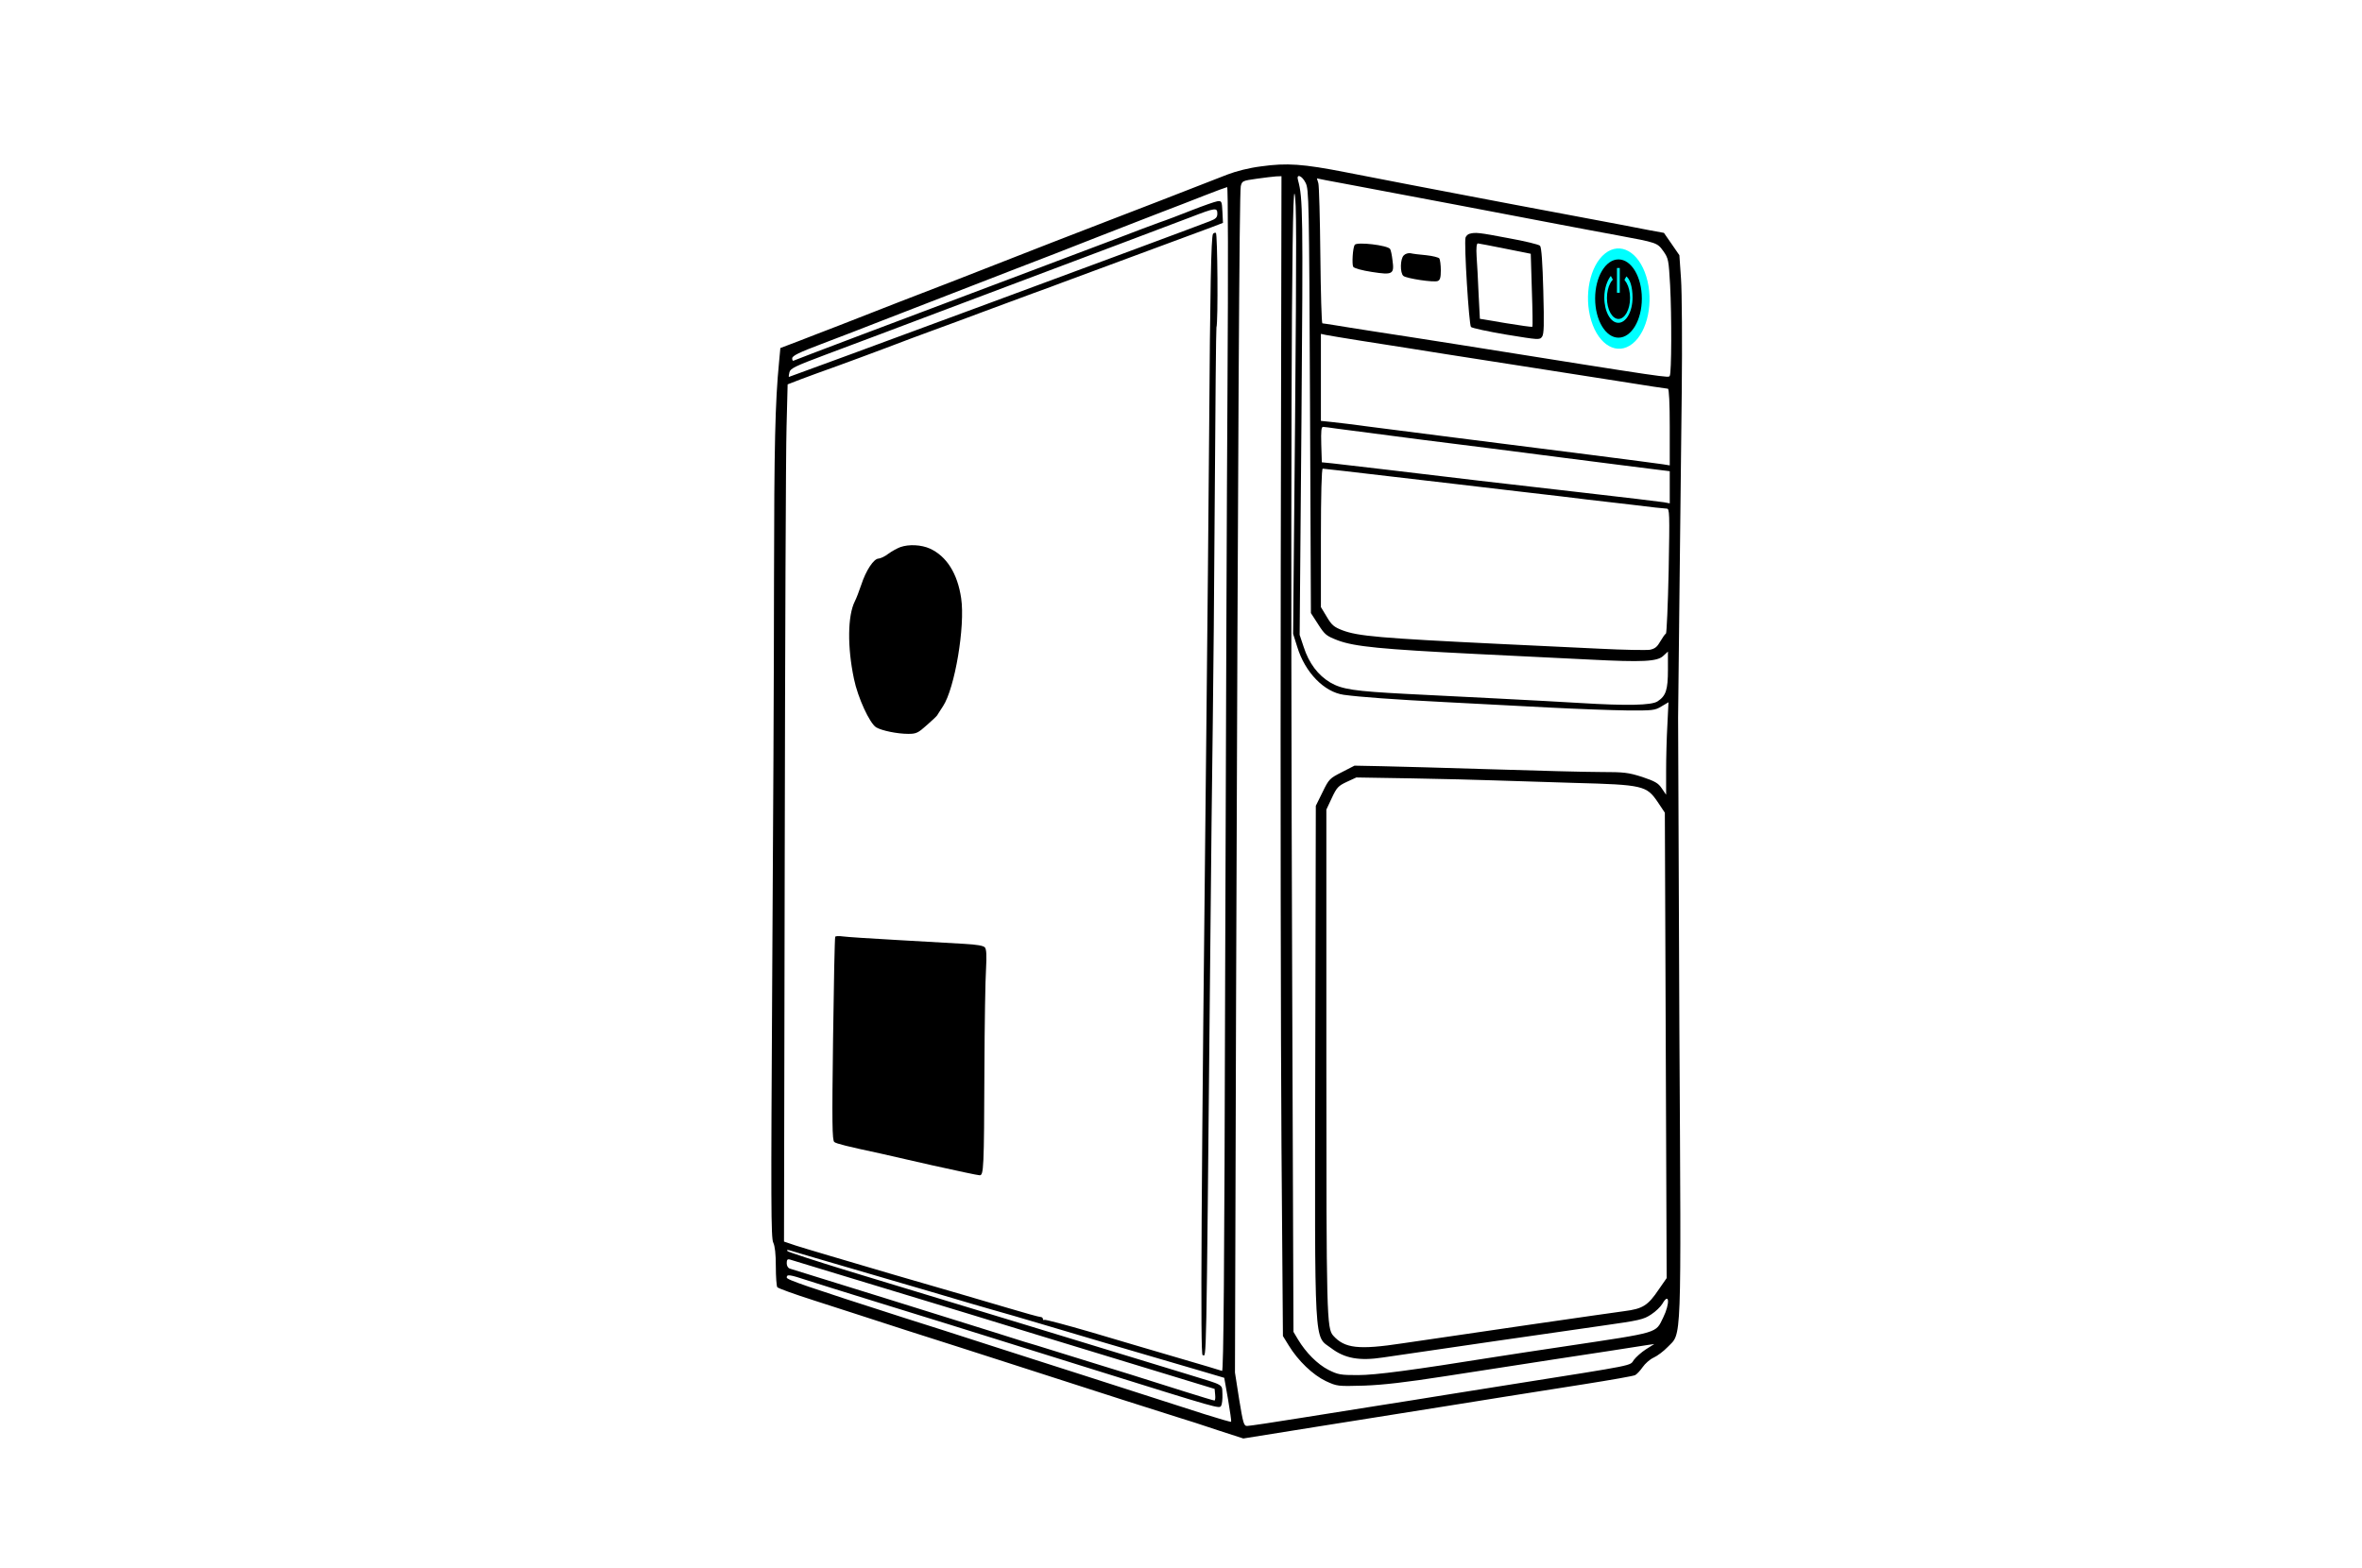
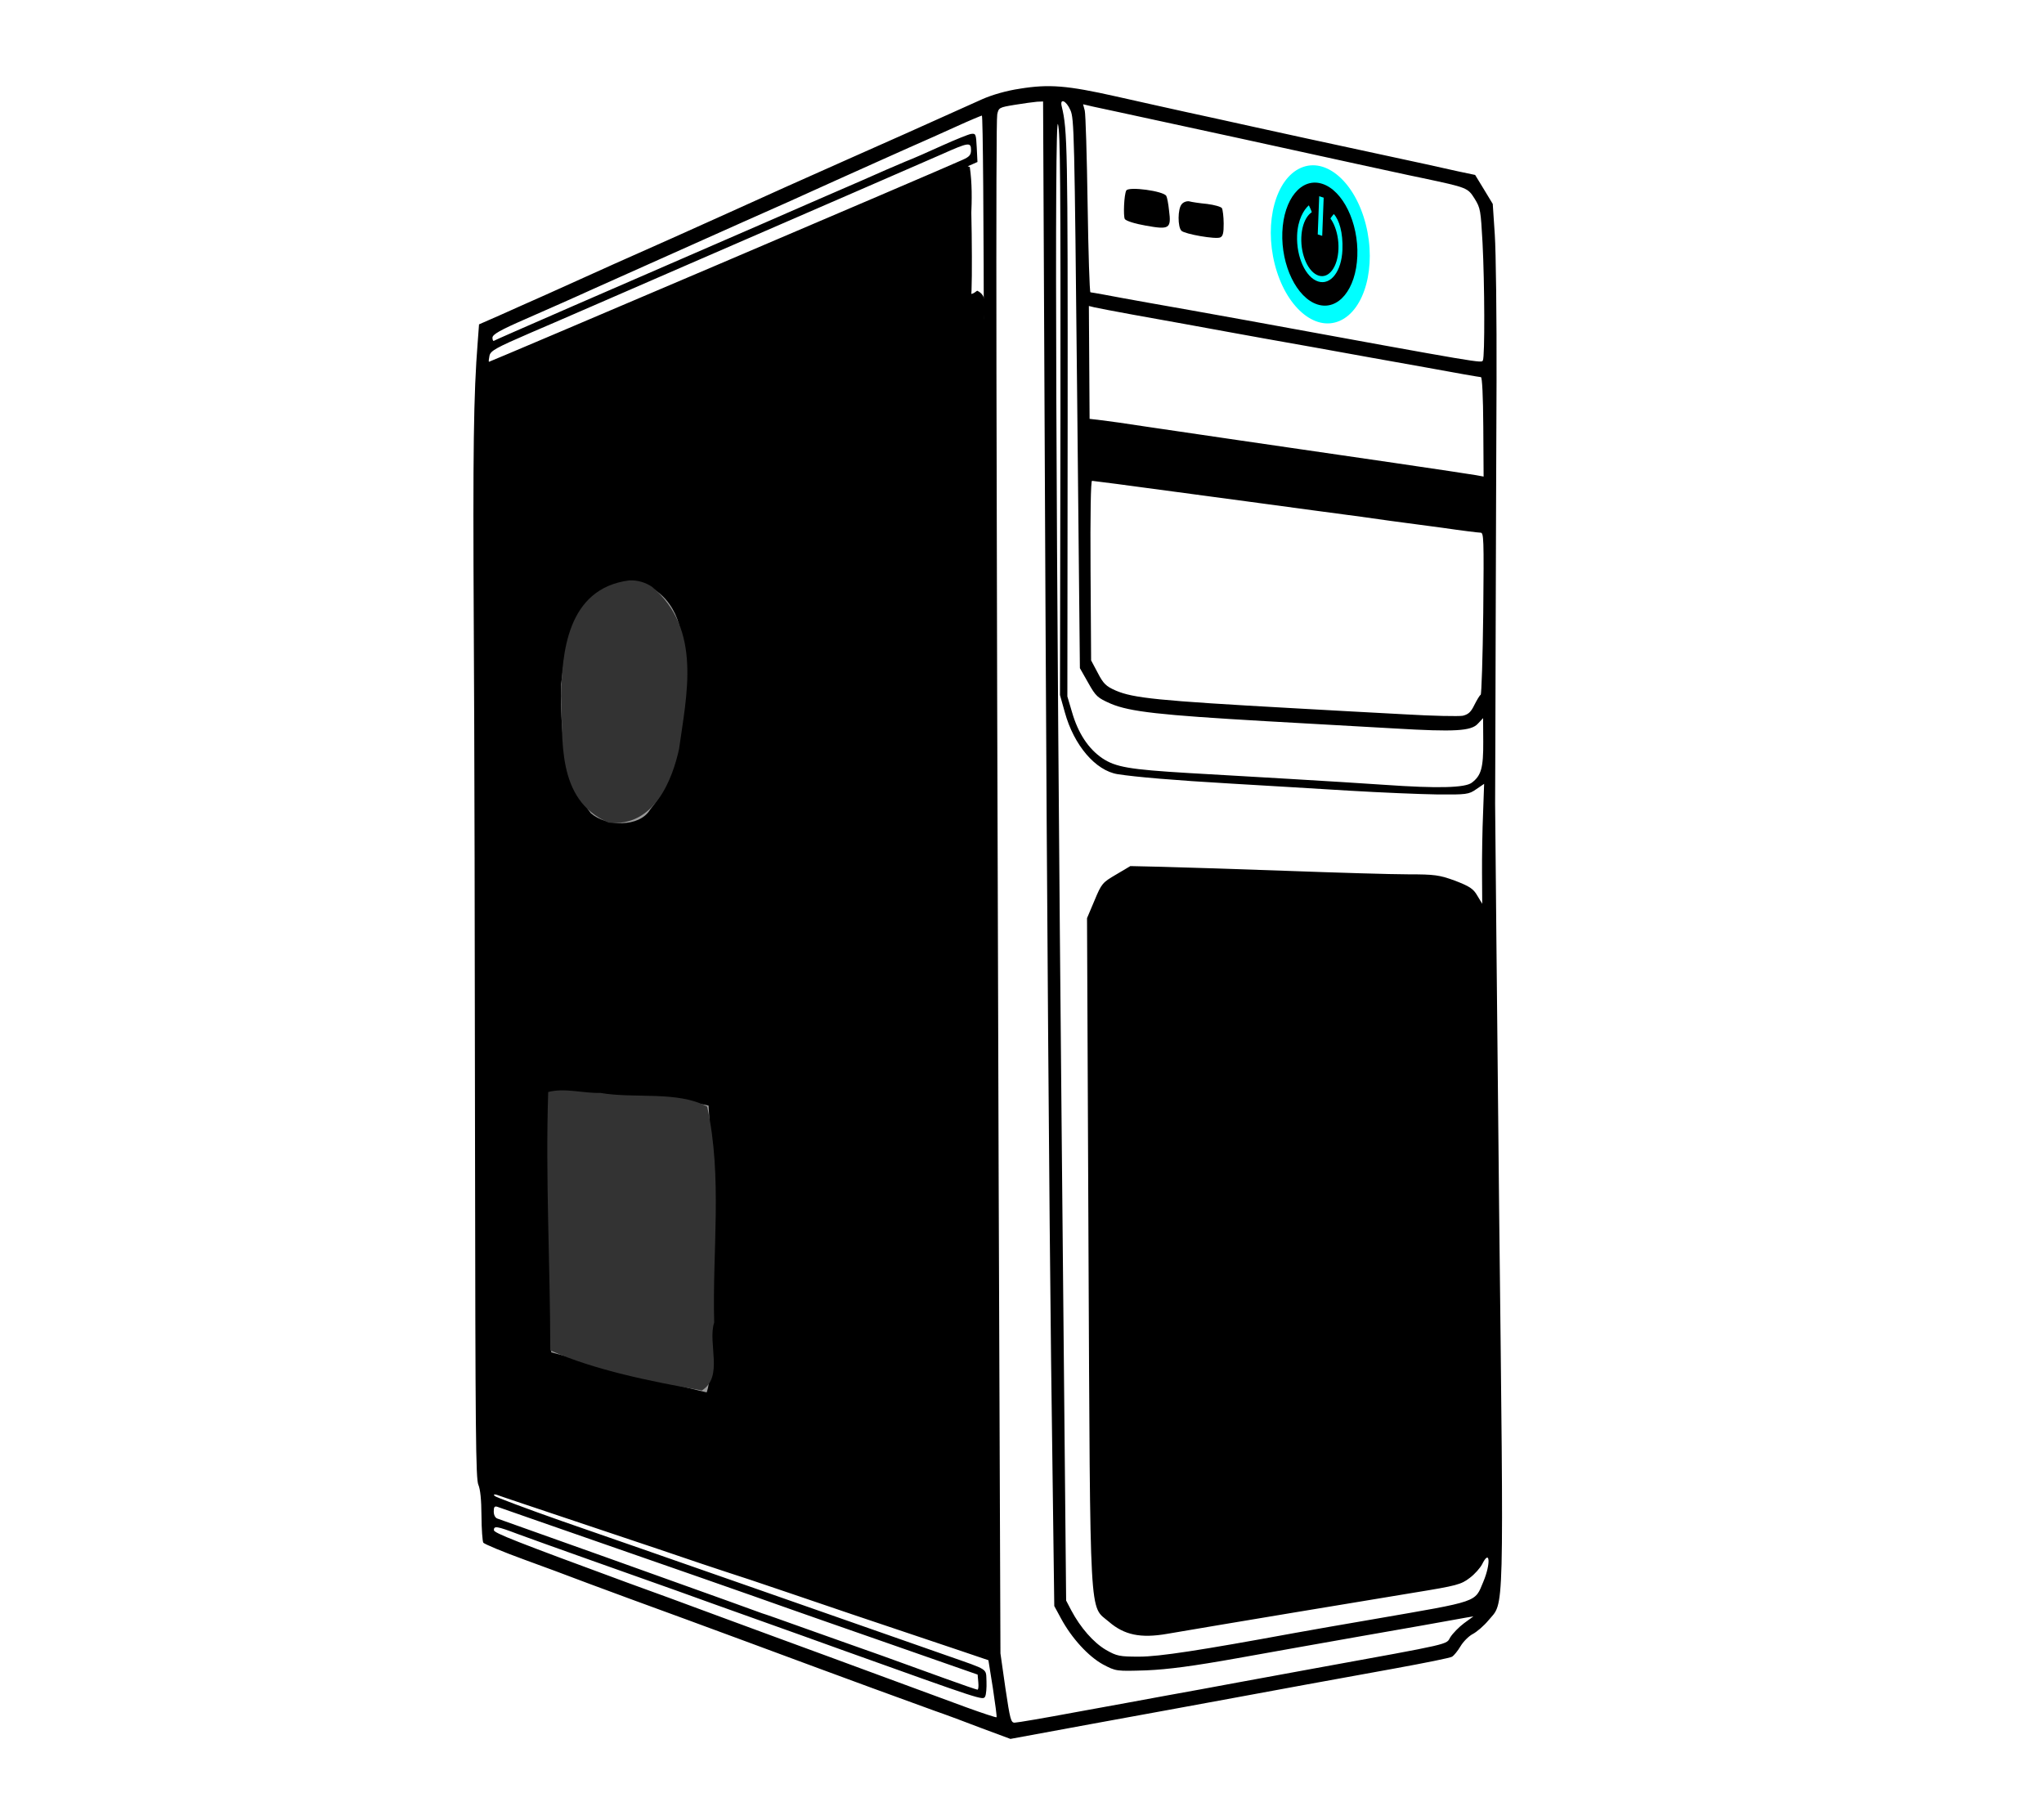
- <svg xmlns="http://www.w3.org/2000/svg" version="1.0" width="1300pt" height="863pt" viewBox="0 0 1300 863" preserveAspectRatio="xMidYMid meet" id="svg22">
-   <defs id="defs26" />
-   <g transform="matrix(0.7266468,0,0,1.164637,741.6181,-86.58176)" id="btn_encendido">
-     <ellipse style="opacity:1;fill:#00ffff;fill-opacity:1;fill-rule:nonzero;stroke:none;stroke-width:0.291;stroke-linecap:round;stroke-linejoin:round;stroke-miterlimit:4;stroke-dasharray:none;stroke-opacity:1" id="path22" cx="90.05" cy="284.502" rx="23.307" ry="23.716" transform="matrix(0.8951571,-0.4457507,0.4389652,0.8985041,0,0)" />
-     <ellipse cx="205.283" cy="215.456" rx="17.69" ry="18.499" style="opacity:1;fill:#000000;fill-opacity:1;fill-rule:nonzero;stroke:none;stroke-width:0.63;stroke-linecap:round;stroke-linejoin:round;stroke-miterlimit:4;stroke-dasharray:none;stroke-opacity:1" id="path18-6" />
-     <path style="opacity:1;fill:#00ffff;fill-opacity:1;fill-rule:nonzero;stroke:none;stroke-width:0.337;stroke-linecap:round;stroke-linejoin:round;stroke-miterlimit:4;stroke-dasharray:none;stroke-opacity:1" d="m 204.775,213.286 c -2.954,-2.056 -0.847,-3.92 -5.304,-8.525 -2.263,1.778 -4.933,5.424 -4.933,10.241 -3.3e-4,6.587 4.699,11.927 10.635,11.927 5.936,-4.3e-4 10.748,-5.34 10.748,-11.927 -3.2e-4,-5.28 -2.054,-8.754 -4.666,-10.002 -4.251,4.366 -5.303,8.286 -6.48,8.286 z" id="path18-4" />
-     <path style="opacity:1;fill:#000000;fill-opacity:1;fill-rule:nonzero;stroke:none;stroke-width:0.294;stroke-linecap:round;stroke-linejoin:round;stroke-miterlimit:4;stroke-dasharray:none;stroke-opacity:1" d="m 205.295,205.268 a 8.757,9.919 0 0 0 -8.757,9.92 8.757,9.919 0 0 0 8.757,9.918 8.757,9.919 0 0 0 8.757,-9.918 8.757,9.919 0 0 0 -8.757,-9.92 z" id="path18-47" />
-     <rect style="opacity:1;fill:#00ffff;fill-opacity:1;fill-rule:nonzero;stroke:none;stroke-width:0.153;stroke-linecap:round;stroke-linejoin:round;stroke-miterlimit:4;stroke-dasharray:none;stroke-opacity:1" id="rect20" width="2.11" height="11.7" x="204.131" y="201.022" ry="0" />
+ <svg xmlns="http://www.w3.org/2000/svg" id="svg22" width="738pt" height="657pt" version="1.0" viewBox="0 0 738 657">
+   <g id="case_delantero">
+     <path id="path4" d="m368.22 32.032c-4.733 0.681-10.054 2.212-13.671 3.829-16.534 7.487-40.821 18.292-48.35 21.61-4.651 2.042-14.764 6.551-22.514 10.039-13.139 5.955-28.271 12.762-40.968 18.462-3.026 1.361-12.475 5.53-21.038 9.359-8.489 3.829-19.635 8.848-24.728 11.145-5.094 2.212-12.549 5.615-16.609 7.402l-7.382 3.233-0.478 6.381c-1.508 19.058-1.75 39.221-1.425 102.01 0.242 38.115 0.411 123.11 0.458 188.79 0.136 103.03 0.242 119.79 1.217 121.83 0.676 1.617 1.069 5.19 1.107 11.145 0.031 4.849 0.354 9.188 0.654 9.699s7.054 3.318 14.993 6.211c7.939 2.893 15.285 5.615 16.324 6.041 1.039 0.425 10.685 3.999 21.518 7.997 10.833 3.914 29.68 10.89 41.923 15.399 38.511 14.293 61.364 22.631 68.264 25.098 3.709 1.276 11.278 4.084 16.992 6.296l10.314 3.829 30.02-5.53c16.489-2.978 39.484-7.232 51.093-9.359 22.256-4.084 26.544-4.935 57.674-10.55 10.721-1.957 20.111-3.829 20.7-4.254 0.664-0.425 2.059-2.127 3.011-3.744 0.952-1.617 2.938-3.658 4.413-4.424 1.476-0.766 4.053-2.978 5.669-4.935 5.804-6.976 5.565 2.042 3.871-148.21-0.759-72.997-1.4-138.93-1.449-146.68 0.025-7.742 0.144-35.648 0.198-62.107 0.054-26.459 0.241-67.042 0.316-90.183 0.075-23.141-0.225-47.134-0.634-53.174l-0.736-11.06-3.142-5.19-3.217-5.275-6.078-1.276c-3.262-0.766-17.643-3.914-31.95-6.976-14.233-3.063-32.765-7.061-41.141-8.933-8.377-1.872-19.719-4.339-25.204-5.53s-16.828-3.744-25.205-5.615c-17.792-3.999-24.235-4.509-34.81-2.808zm9.257 187.26c0.49 100.56 1.414 222.74 2.02 271.66l1.157 88.907 2.397 4.424c3.895 7.232 9.933 13.783 15.207 16.675 4.679 2.467 4.753 2.467 15.633 2.127 7.919-0.34 16.868-1.531 33.062-4.424 12.2-2.212 32.017-5.7 43.996-7.827 19.078-3.318 28.616-5.02 38.451-6.806l2.588-0.425-3.39 2.467c-1.842 1.361-4.048 3.658-4.928 5.02-1.685 2.808 1.716 2.042-49.674 11.401-7.542 1.361-19.816 3.658-27.358 5.02-7.542 1.446-19.003 3.488-25.509 4.679s-21.147 3.914-32.534 5.955c-11.387 2.127-21.369 3.829-22.258 3.829-1.333 0-1.636-1.106-3.337-12.507l-1.782-12.507-0.647-171.94c-0.874-265.96-1.085-380.9-0.511-383.7 0.503-2.467 0.724-2.552 6.418-3.488 3.18-0.51 6.804-1.021 7.988-1.106l2.146-0.085zm9.002-179.52c1.352 3.063 1.456 7.827 2.426 102.35l0.999 99.117 2.995 5.275c2.77 4.935 3.366 5.445 8.191 7.572 6.903 2.893 17.57 4.084 55.93 6.296 16.884 0.936 37.915 2.127 46.654 2.637 21.55 1.276 27.47 0.936 29.896-1.702l1.912-2.042 0.054 8.508c0.06 9.444-0.737 12.251-4.126 14.804-2.431 1.872-12.349 2.127-31.679 0.766-6.517-0.425-21.847-1.446-34.066-2.127s-28.733-1.702-36.657-2.127c-21.254-1.276-26.219-2.127-31.051-5.36-4.981-3.403-8.718-9.018-10.914-16.675l-1.664-5.615 0.103-100.39c0.047-97.585-0.069-104.14-2.121-112.56-0.835-3.233 1.615-2.212 3.117 1.276zm17.327 0.681c14.01 2.978 73.684 15.995 85.99 18.717 7.561 1.617 18.236 3.999 23.721 5.105 16.382 3.488 16.382 3.488 18.924 7.487 2.094 3.403 2.173 4.084 2.84 15.91 0.759 14.634 0.854 41.178 0.121 42.454-0.512 1.021 1.193 1.361-85.222-14.463-12.821-2.297-28.681-5.19-35.203-6.296-6.522-1.191-13.859-2.467-16.305-2.978-2.446-0.425-4.669-0.851-4.965-0.851-0.296 0-0.757-14.293-1.016-31.734-0.258-17.356-0.726-32.67-1.029-33.861l-0.607-2.297 3.633 0.851c1.927 0.425 6.078 1.276 9.118 1.957zm-48.564 92.906c0.024 50.452 0.446 175.26 0.799 277.44 0.594 140.29 0.512 185.64-0.082 185.39-0.52-0.255-8.532-2.978-17.953-6.126-9.347-3.148-25.297-8.508-35.461-11.996-10.237-3.403-18.767-6.041-19.136-5.785-0.294 0.255-0.592 0-0.595-0.425-3e-3 -0.51-0.45-0.936-1.042-0.936-0.518 0-6.452-1.872-13.129-4.169-6.677-2.297-27.819-9.359-47.033-15.74-19.14-6.466-37.019-12.507-39.69-13.527l-4.824-1.872-0.851-180.79c-0.483-99.457-0.761-189.81-0.534-200.79l0.318-19.908 5.536-2.467c3.027-1.276 9.524-4.084 14.397-6.041 4.873-2.042 13.88-5.87 19.933-8.508 6.127-2.723 15.06-6.551 19.933-8.593 4.873-2.042 13.88-5.87 19.933-8.508 6.128-2.637 15.06-6.466 19.933-8.508 4.873-2.042 10.189-4.254 11.812-5.02 2.879-1.276 24.067-10.295 45.034-19.228 5.685-2.382 12.625-5.36 15.356-6.551l5.02-2.212-0.255-5.19c-0.253-4.935-0.329-5.19-2.104-4.935-0.961 0.17-5.613 2.042-10.337 4.169-4.65 2.127-10.63 4.764-13.288 5.785-2.658 1.106-9.967 4.254-16.241 7.061-6.275 2.723-22.59 9.784-36.173 15.74-54.556 23.652-95.379 41.433-96.043 41.859-0.368 0.34-0.667-0.17-0.673-1.021-8e-3 -1.191 2.648-2.723 12.023-6.806 6.57-2.893 17.643-7.742 24.508-10.89 19.783-8.848 37.868-16.931 54.256-24.247 8.342-3.658 23.179-10.295 32.848-14.719 9.744-4.339 21.702-9.784 26.574-11.911 4.872-2.127 12.697-5.615 17.347-7.742 4.65-2.127 8.785-3.829 9.155-3.914 0.37 0 0.682 37.435 0.73 91.63zm27.642 16.335-0.172 101.24 1.742 6.211c3.259 11.911 11.09 21.099 19.093 22.376 6.521 1.021 20.445 2.212 41.032 3.403 11.997 0.681 31.177 1.872 42.581 2.552 11.404 0.681 25.769 1.276 31.84 1.361 10.364 0.085 11.326 0 13.979-1.872l2.875-1.957-0.377 10.55c-0.259 5.785-0.42 15.484-0.381 21.61l0.071 11.145-1.796-2.978c-1.422-2.467-2.76-3.318-8.029-5.36-5.639-2.042-7.269-2.297-16.967-2.297-5.848 0-25.839-0.596-44.35-1.276-18.511-0.681-38.65-1.276-44.795-1.446l-11.106-0.255-5.162 3.063c-4.941 2.893-5.235 3.233-7.787 9.359l-2.699 6.381 0.531 118.68c0.654 138.08 0.228 129.23 7.373 135.36 5.508 4.764 11.438 6.041 21.125 4.339 16.786-2.893 74.17-12.421 89.256-14.889 15.16-2.467 16.786-2.893 19.88-5.275 1.842-1.361 3.826-3.658 4.484-4.935 2.85-5.785 3.182-0.17 0.411 6.381-3.136 7.487-1.215 6.806-39.075 13.357-10.944 1.872-24.106 4.169-29.208 5.105-33.791 6.211-48.656 8.508-55.91 8.508-7.107 0-8.07-0.17-12.082-2.467-4.458-2.637-9.156-7.997-12.453-14.208l-1.873-3.573-1.551-162.76c-2.162-223.93-2.676-375.03-1.388-370.26 0.833 2.893 0.951 21.61 0.887 104.82zm-32.29-95.543c0.011 1.787-0.577 2.467-3.086 3.573-8.784 3.999-170.76 72.997-170.98 72.912-0.149-0.17-7e-3 -1.106 0.208-2.212 0.359-1.787 2.425-2.893 14.605-8.168 7.826-3.318 32.778-14.208 55.515-24.077 22.738-9.869 51.159-22.206 63.119-27.395s25.469-11.06 29.898-13.017c9.892-4.424 10.705-4.509 10.724-1.617zm58.488 59.47c6.522 1.191 15.045 2.723 18.898 3.403 3.854 0.681 11.191 2.042 16.305 2.978 5.114 0.936 18.75 3.403 30.385 5.445 11.636 2.127 29.719 5.36 40.242 7.232 10.524 1.957 19.417 3.488 19.787 3.488 0.444 0 0.784 6.891 0.854 17.952l0.114 17.952-2.742-0.51c-1.556-0.255-14.82-2.297-29.491-4.424-42.901-6.211-76.911-11.23-89.655-13.102-6.521-1.021-13.782-2.042-16.078-2.297l-4.297-0.51-0.259-40.753 2.076 0.51c1.112 0.255 7.338 1.446 13.86 2.637zm-8.991 41.263c2.668 0.425 18.006 2.723 34.085 5.105 16.078 2.297 42.308 6.126 58.165 8.508 15.931 2.382 32.157 4.679 36.158 5.275l7.187 1.021 0.096 15.059-2.372-0.51c-1.334-0.255-16.745-2.382-34.304-4.679-17.485-2.297-36.081-4.764-41.193-5.445-24.598-3.403-55.568-7.572-59.569-8.082l-4.445-0.51-0.275-8.338c-0.188-6.296-0.052-8.253 0.688-8.253 0.518 0 3.112 0.425 5.779 0.851zm23.239 22.546c15.633 2.042 38.379 5.19 50.603 6.806 12.225 1.617 24.894 3.318 28.154 3.829 3.26 0.425 11.632 1.531 18.522 2.467 6.965 1.021 13.188 1.787 13.928 1.787 1.184 0 1.269 1.617 0.999 29.097-0.194 16.08-0.629 29.267-0.924 29.437-0.369 0.17-1.321 1.787-2.272 3.658-1.242 2.552-2.125 3.403-4.195 3.914-1.479 0.255-10.807 0.085-20.805-0.51-9.997-0.51-28.14-1.531-40.359-2.212-49.023-2.723-57.838-3.658-64.148-6.381-3.489-1.531-4.457-2.467-6.481-6.381l-2.397-4.509-0.206-32.415c-0.13-20.504 0.09-32.415 0.535-32.415 0.37 0 13.484 1.702 29.043 3.829zm41.469 142.17c5.924 0.255 20.806 0.766 33.023 1.191 27.913 0.851 29.323 1.276 33.886 8.848l2.994 5.105 2.124 217.97-3.15 5.275c-4.394 7.572-6.457 9.103-14 10.209-6.212 0.936-64.927 10.72-90.217 15.059-17.968 3.148-23.599 2.382-28.301-3.573-2.687-3.403-2.872-9.274-3.632-128.98l-0.745-117.41 2.186-5.445c1.967-4.935 2.629-5.7 6.096-7.572l3.836-2.042 22.581 0.425c12.438 0.255 27.394 0.681 33.318 0.936zm-252.07 231.33c17.582 5.87 35.757 11.996 40.431 13.613 4.673 1.531 12.686 4.254 17.804 5.87 5.119 1.702 11.424 3.829 14.095 4.764 16.766 5.7 22.108 7.572 62.019 20.929l9.793 3.318 1.619 10.124c0.85 5.615 1.472 10.295 1.325 10.465s-5.043-1.446-10.905-3.573c-24.189-8.933-31.609-11.656-49.64-18.292-10.388-3.829-28.121-10.295-39.326-14.463s-26.267-9.699-33.39-12.251c-40.216-14.804-48.231-17.952-48.238-18.973-0.01-1.617 1.101-1.446 8.522 1.361 3.71 1.361 15.507 5.615 26.339 9.444 10.832 3.829 24.855 8.848 31.161 11.06 6.307 2.297 19.662 7.061 29.678 10.635s23.371 8.338 29.678 10.635c51.566 18.462 51.195 18.377 52 16.931 0.366-0.681 0.572-3.148 0.484-5.445-0.253-4.849 1.16-3.914-14.347-9.359-16.916-5.955-116.63-40.838-139.11-48.58-12.835-4.509-23.669-8.593-24.116-9.018-0.522-0.596-0.226-0.681 0.738-0.425 0.816 0.34 15.876 5.36 33.383 11.23zm-18.518-1.787c46.814 16.25 79.903 27.821 89.4 31.224 3.858 1.361 21.071 7.402 38.208 13.357l31.16 10.89 0.239 2.723c0.158 1.531 0.017 2.723-0.279 2.723-0.296 0-5.786-1.872-12.093-4.169-6.381-2.297-16.398-5.955-22.333-8.082-5.935-2.042-17.881-6.381-26.635-9.444-8.755-3.148-16.249-5.785-16.693-5.87-0.445-0.17-6.158-2.212-12.688-4.594-9.868-3.573-78.647-28.161-82.876-29.607-0.816-0.255-1.341-1.276-1.349-2.552-0.01-1.617 0.283-2.042 1.322-1.702 0.668 0.255 7.271 2.552 14.616 5.105z" style="stroke-width:.079" />
+     <path id="path14" d="m348.88 63.681c-0.732 1.361-1.014 26.8-0.976 91.204 2e-3 35.308-0.126 96.734-0.244 136.55-0.713 225.88-0.63 297.35 0.333 297.35 1.629 0 1.487 12.677 1.893-179.94 0.07-47.304 0.255-99.712 0.371-116.56 0.115-16.846 0.179-65.085 0.134-107.2-0.045-42.114 0.029-76.996 0.174-77.592 0.724-2.552 0.164-44.071-0.503-44.326-0.445-0.17-0.962 0.085-1.181 0.51z" style="stroke-width:.079" />
+     <path id="path16" d="m222.41 210.36c-1.181 0.51-3.393 1.872-4.792 3.063-1.398 1.276-3.169 2.212-3.983 2.297-1.999 0-5.147 5.53-7.028 12.336-0.869 2.978-1.958 6.381-2.542 7.657-2.918 6.721-2.973 21.44-0.14 36.329 1.61 8.763 6.498 20.759 9.175 22.716 2.231 1.531 8.607 3.063 13.122 3.063 3.257 0 3.995-0.425 7.525-4.084 2.207-2.212 4.045-4.254 4.19-4.594 0.146-0.255 1.17-2.212 2.342-4.254 4.759-8.338 8.867-37.52 7.081-50.622-1.554-11.571-6.047-19.653-12.88-23.226-3.491-1.787-8.527-2.127-12.071-0.681z" style="stroke-width:.079" />
+     <path id="path18" d="m197.07 392.85c-0.219 0.425-0.453 21.95-0.584 47.899-0.195 39.221-0.069 47.474 0.824 48.24 0.819 0.766 5.269 2.042 18.763 5.36 1.631 0.425 11.122 2.893 21.133 5.53 10.01 2.552 18.684 4.679 19.425 4.679 1.629 0 1.757-3.148 1.611-49.346-0.061-21.27 0.1-42.624 0.365-47.389 0.257-6.211 0.09-9.103-0.507-9.954-0.598-0.851-3.266-1.361-8.45-1.702-4.147-0.255-16.367-1.106-27.179-1.787s-20.885-1.446-22.367-1.702c-1.482-0.255-2.888-0.17-3.034 0.17z" style="fill:#999;stroke-width:.079" />
+     <path id="path267" d="m227.29 207.94c-10.321 1.862-19.865 9.11-21.723 17.978-5.009 12.288-7.142 25.278-4.623 38.161 1.933 10.78 3.244 22.864 11.579 31.702 6.786 4.078 18.921 5.305 23.355-2.006 14.982-17.893 12.188-40.984 12.383-61.639-0.158-9.662-7.703-23.577-20.971-24.195z" style="fill:#999;stroke-width:.757" />
+     <path id="path269" d="m347.05 59.658c-57.246 24.078-114.3 48.481-171.32 72.903-3.168 6.52-0.433 14.669-1.347 21.808 0.295 120.51-0.744 241.03 1.168 361.53 1.115 7.026-1.506 15.283 2.034 21.538 58.639 20.27 117.64 39.75 176.49 59.583 7.201-1.719 1.766-11.595 3.506-16.624 0.859-154.45 0.594-308.91-1.908-463.35-1.177-3.8 2.01-9.857-2.861-12.085-5.839 4.66-1.098-6.074-2.616-8.953-0.418-11.859 1.674-23.982-0.046-35.716-1.04-0.235-1.852-1.434-3.098-0.639zm-119.61 150.44c12.662 0.615 19.233 13.273 18.409 22.418-0.533 20.042 3.39 42.145-11.089 59.746-3.847 6.59-15.99 6.144-21.443 1.347-10.606-13.679-10.87-31.136-10.698-46.682 1.35-12.914 3.81-29.288 19.453-35.8 1.691-0.615 3.517-1.002 5.369-1.029zm0.565 186.21c9.178 0.926 19.296 0.805 27.832 2.881 1.93 29.575 0.642 59.429 0.577 89.051-0.375 4.821 0.359 9.798-1.27 14.499-18.825-4.508-37.446-9.582-56.131-14.47 0.428-31.275-0.877-62.659 0.745-93.853l28.247 1.893z" style="stroke-width:.757" />
+     <path id="path271" d="m414.48 317.02c-12.311-1.205-19.394 9.801-18.909 18.673-1.214 60.594 0.345 121.21 0.775 181.82 0.982 19.942-0.889 40.11 2.491 59.902 2.111 9.952 17.171 10.111 26.418 7.845 33.89-5.655 68.072-10.646 101.59-17.521 7.048-5.28 13.38-12.84 11.445-21.099-0.726-70.719-0.753-141.51-1.919-212.18-3.132-6.715-8.841-14.182-18.738-13.822-34.254-2.617-68.777-3.057-103.15-3.608z" style="stroke-width:.757" />
+     <path id="path277" d="m395.05 153.04c-6.259 2.441-3.261 10.025-2.699 14.546 0.088 7.618 11.912 4.83 17.861 6.785 41.385 5.332 82.664 11.736 124.15 16.253 6.139-1.852 3.283-8.869 3.459-13.05-0.564-6.653-11.763-4.251-17.051-6.258-41.872-6.208-83.701-12.898-125.72-18.277z" style="stroke-width:.757" />
+     <path id="path279" d="m197.93 394.29c-1.009 30.916 0.716 62.22 0.758 93.281 16.195 7.144 36.217 11.175 54.717 14.462 7.973-4.886 2.023-17.143 4.457-24.527-0.719-25.89 3.061-52.457-2.536-77.96-10.677-5.768-26.219-2.802-38.541-4.947-6.184 0.178-12.967-1.909-18.855-0.318z" style="fill:#333;stroke-width:.757" />
+     <path id="path281" d="m227.2 209.55c-22.751 2.932-24.233 26.735-24.622 41.76 0.82 15.182-2.053 37.378 17.123 45.702 16.68 1.844 23.165-16.012 25.481-26.592 2.643-19.252 8.405-43.24-9.757-58.542-2.29-1.563-5.245-2.475-8.226-2.328z" style="fill:#333;stroke-width:.757" />
  </g>
-   <g transform="matrix(0.1,0,0,-0.1,0,863)" id="cpu" style="fill:#000000;stroke:none">
-     <path d="m 6940,7714 c -64,-8 -136,-26 -185,-45 -224,-88 -553,-215 -655,-254 -63,-24 -200,-77 -305,-118 -178,-70 -383,-150 -555,-217 -41,-16 -169,-65 -285,-110 -115,-45 -266,-104 -335,-131 -69,-26 -170,-66 -225,-87 l -100,-38 -7,-75 c -22,-224 -27,-461 -28,-1199 0,-448 -5,-1447 -10,-2219 -7,-1211 -7,-1408 6,-1432 9,-19 14,-61 14,-131 0,-57 4,-108 8,-114 4,-6 95,-39 202,-73 107,-34 206,-66 220,-71 14,-5 144,-47 290,-94 146,-46 400,-128 565,-181 519,-168 827,-266 920,-295 50,-15 152,-48 229,-74 l 139,-45 406,65 c 223,35 534,85 691,110 301,48 359,58 780,124 145,23 272,45 280,50 9,5 28,25 41,44 13,19 40,43 60,52 20,9 55,35 77,58 79,82 75,-24 65,1742 -4,858 -7,1633 -7,1724 1,91 5,419 8,730 3,311 9,788 12,1060 3,272 1,554 -4,625 l -9,130 -42,61 -43,62 -82,15 c -44,9 -238,46 -431,82 -192,36 -442,83 -555,105 -113,22 -266,51 -340,65 -74,14 -227,44 -340,66 -240,47 -327,53 -470,33 z m 109,-2201 c -2,-1182 0,-2618 4,-3193 l 8,-1045 32,-52 c 52,-85 133,-162 204,-196 63,-29 64,-29 211,-25 107,4 228,18 447,52 165,26 433,67 595,92 258,39 387,59 520,80 l 35,5 -46,-29 c -25,-16 -55,-43 -67,-59 -23,-33 23,-24 -672,-134 -102,-16 -268,-43 -370,-59 -102,-17 -257,-41 -345,-55 -88,-14 -286,-46 -440,-70 -154,-25 -289,-45 -301,-45 -18,0 -22,13 -44,147 l -23,147 6,2021 c 11,3126 18,4477 26,4510 7,29 10,30 87,41 43,6 92,12 108,13 l 29,1 z m 137,2110 c 18,-36 19,-92 24,-1203 l 5,-1165 40,-62 c 37,-58 45,-64 110,-89 93,-34 237,-48 755,-74 228,-11 512,-25 630,-31 291,-15 371,-11 404,20 l 26,24 v -100 c 0,-111 -11,-144 -57,-174 -33,-22 -167,-25 -428,-9 -88,5 -295,17 -460,25 -165,8 -388,20 -495,25 -287,15 -354,25 -419,63 -67,40 -117,106 -146,196 l -22,66 10,1180 c 9,1147 8,1224 -19,1323 -11,38 22,26 42,-15 z m 234,-8 c 189,-35 994,-188 1160,-220 102,-19 246,-47 320,-60 221,-41 221,-41 255,-88 28,-40 29,-48 37,-187 9,-172 8,-484 -2,-499 -7,-12 16,-16 -1150,170 -173,27 -387,61 -475,74 -88,14 -187,29 -220,35 -33,5 -63,10 -67,10 -4,0 -9,168 -11,373 -2,204 -7,384 -11,398 l -8,27 49,-10 c 26,-5 82,-15 123,-23 z M 6756,6523 c -4,-593 -9,-2060 -13,-3261 -4,-1649 -9,-2182 -17,-2179 -7,3 -115,35 -242,72 -126,37 -341,100 -478,141 -138,40 -253,71 -258,68 -4,-3 -8,0 -8,5 0,6 -6,11 -14,11 -7,0 -87,22 -177,49 -90,27 -375,110 -634,185 -258,76 -499,147 -535,159 l -65,22 4,2125 c 2,1169 6,2231 10,2360 l 6,234 75,29 c 41,15 129,48 195,71 66,24 188,69 270,100 83,32 204,77 270,101 66,24 188,69 270,100 83,31 204,76 270,100 66,24 138,50 160,59 39,15 326,121 610,226 77,28 171,63 208,77 l 68,26 -3,61 c -3,58 -4,61 -28,58 -13,-2 -76,-24 -140,-49 -63,-25 -144,-56 -180,-68 -36,-13 -135,-50 -220,-83 -85,-32 -306,-115 -490,-185 -739,-278 -1292,-487 -1301,-492 -5,-4 -9,2 -9,12 0,14 36,32 163,80 89,34 239,91 332,128 268,104 513,199 735,285 113,43 314,121 445,173 132,51 294,115 360,140 66,25 172,66 235,91 63,25 119,45 124,46 5,0 6,-440 2,-1077 z m 372,-192 -11,-1190 23,-73 c 43,-140 148,-248 256,-263 88,-12 276,-26 554,-40 162,-8 421,-22 575,-30 154,-8 348,-15 430,-16 140,-1 153,0 189,22 l 39,23 -6,-124 c -4,-68 -7,-182 -7,-254 v -131 l -24,35 c -19,29 -37,39 -108,63 -76,24 -98,27 -229,27 -79,0 -349,7 -599,15 -250,8 -522,15 -605,17 l -150,3 -70,-36 c -67,-34 -71,-38 -106,-110 l -37,-75 -3,-1395 c -3,-1623 -8,-1519 88,-1591 74,-56 154,-71 285,-51 227,34 1003,146 1207,175 205,29 227,34 269,62 25,16 52,43 61,58 39,68 43,2 5,-75 -43,-88 -17,-80 -529,-157 -148,-22 -326,-49 -395,-60 -457,-73 -658,-100 -756,-100 -96,0 -109,2 -163,29 -60,31 -123,94 -167,167 l -25,42 -7,1913 c -10,2632 -4,4408 13,4352 11,-34 11,-254 3,-1232 z m -428,1123 c 0,-21 -8,-29 -42,-42 -119,-47 -2313,-858 -2316,-857 -2,2 0,13 3,26 5,21 33,34 198,96 106,39 444,167 752,283 308,116 693,261 855,322 162,61 345,130 405,153 134,52 145,53 145,19 z m 785,-699 c 88,-14 203,-32 255,-40 52,-8 151,-24 220,-35 69,-11 253,-40 410,-64 157,-25 401,-63 543,-85 142,-23 262,-41 267,-41 6,0 10,-81 10,-211 v -211 l -37,6 c -21,3 -200,27 -398,52 -579,73 -1038,132 -1210,154 -88,12 -186,24 -217,27 l -58,6 v 239 240 l 28,-6 c 15,-3 99,-17 187,-31 z m -125,-485 c 36,-5 243,-32 460,-60 217,-27 571,-72 785,-100 215,-28 434,-55 488,-62 l 97,-12 v -88 -89 l -32,6 c -18,3 -226,28 -463,55 -236,27 -487,56 -556,64 -332,40 -750,89 -804,95 l -60,6 -3,98 c -2,74 0,97 10,97 7,0 42,-5 78,-10 z m 312,-265 c 211,-24 518,-61 683,-80 165,-19 336,-39 380,-45 44,-5 157,-18 250,-29 94,-12 178,-21 188,-21 16,0 17,-19 11,-342 -4,-189 -11,-344 -15,-346 -5,-2 -18,-21 -31,-43 -17,-30 -29,-40 -57,-46 -20,-3 -146,-1 -281,6 -135,6 -380,18 -545,26 -662,32 -781,43 -866,75 -47,18 -60,29 -87,75 l -32,53 v 381 c 0,241 4,381 10,381 5,0 182,-20 392,-45 z m 548,-1671 c 80,-3 281,-9 446,-14 377,-10 396,-15 457,-104 l 40,-60 5,-1281 5,-1281 -43,-62 c -60,-89 -88,-107 -190,-120 -84,-11 -878,-126 -1220,-177 -243,-37 -319,-28 -382,42 -36,40 -38,109 -38,1516 v 1380 l 30,64 c 27,58 36,67 83,89 l 52,24 305,-5 c 168,-3 370,-8 450,-11 z M 4795,1615 c 237,-69 482,-141 545,-160 63,-18 171,-50 240,-69 69,-20 154,-45 190,-56 226,-67 298,-89 836,-246 l 132,-39 21,-119 c 11,-66 19,-121 17,-123 -2,-2 -68,17 -147,42 -326,105 -426,137 -669,215 -140,45 -379,121 -530,170 -151,49 -354,114 -450,144 -542,174 -650,211 -650,223 0,19 15,17 115,-16 50,-16 209,-66 355,-111 146,-45 335,-104 420,-130 85,-27 265,-83 400,-125 135,-42 315,-98 400,-125 695,-217 690,-216 701,-199 5,8 8,37 7,64 -3,57 16,46 -193,110 -228,70 -1572,480 -1875,571 -173,53 -319,101 -325,106 -7,7 -3,8 10,5 11,-4 214,-63 450,-132 z m -250,21 c 631,-191 1077,-327 1205,-367 52,-16 284,-87 515,-157 l 420,-128 3,-32 c 2,-18 0,-32 -4,-32 -4,0 -78,22 -163,49 -86,27 -221,70 -301,95 -80,24 -241,75 -359,111 -118,37 -219,68 -225,69 -6,2 -83,26 -171,54 -133,42 -1060,331 -1117,348 -11,3 -18,15 -18,30 0,19 4,24 18,20 9,-3 98,-30 197,-60 z" id="path4" />
-     <path d="m 8088,7343 c -9,-2 -19,-12 -22,-21 -9,-31 19,-481 30,-492 6,-6 93,-25 194,-42 178,-29 184,-30 197,-12 11,15 12,64 7,254 -4,152 -10,239 -18,247 -6,7 -85,26 -174,42 -163,31 -181,33 -214,24 z m 197,-82 140,-28 6,-199 c 4,-109 5,-201 3,-203 -2,-2 -68,7 -146,20 l -143,24 -7,135 c -3,74 -8,168 -11,208 -3,48 0,72 7,72 6,-1 74,-13 151,-29 z" id="path6" />
-     <path d="m 7456,7282 c -11,-17 -16,-108 -8,-121 6,-8 49,-20 102,-28 115,-18 125,-13 114,64 -3,28 -9,56 -13,62 -13,21 -184,41 -195,23 z" id="path8" />
-     <path d="m 7726,7224 c -20,-19 -21,-97 -2,-113 17,-14 167,-37 189,-28 13,5 17,19 17,59 0,29 -4,58 -8,65 -4,6 -36,14 -72,18 -36,3 -75,8 -87,11 -12,2 -29,-3 -37,-12 z" id="path10" />
-     <path d="m 6676,7342 c -10,-16 -16,-315 -21,-1072 -3,-415 -10,-1137 -15,-1605 -29,-2655 -34,-3495 -21,-3495 22,0 19,-149 41,2115 5,556 12,1172 15,1370 3,198 8,765 11,1260 3,495 7,905 9,912 10,30 6,518 -3,521 -6,2 -13,-1 -16,-6 z" id="path14" />
-     <path d="m 4955,5618 c -16,-6 -46,-22 -65,-36 -19,-15 -43,-26 -54,-27 -27,0 -70,-65 -96,-145 -12,-35 -27,-75 -35,-90 -40,-79 -42,-252 -5,-427 21,-103 86,-244 122,-267 30,-18 116,-36 177,-36 44,0 54,5 102,48 30,26 55,50 57,54 2,3 16,26 32,50 65,98 123,441 100,595 -20,136 -80,231 -172,273 -47,21 -115,25 -163,8 z" id="path16" />
-     <path d="m 4597,3473 c -3,-5 -8,-258 -12,-563 -6,-461 -5,-558 7,-567 11,-9 71,-24 253,-63 22,-5 150,-34 285,-65 135,-30 252,-55 262,-55 22,0 24,37 26,580 1,250 5,501 9,557 4,73 2,107 -6,117 -8,10 -44,16 -114,20 -56,3 -221,13 -367,21 -146,8 -282,17 -302,20 -20,3 -39,2 -41,-2 z" id="path18" />
+   <g id="usb_delantero">
+     <path id="path8" d="m406.65 68.786c-0.805 1.446-1.126 9.188-0.527 10.295 0.448 0.681 3.638 1.702 7.566 2.382 8.523 1.531 9.26 1.106 8.405-5.445-0.237-2.382-0.696-4.764-0.996-5.275-0.974-1.787-13.643-3.488-14.448-1.957z" style="stroke-width:.079" />
+     <path id="path10" d="m426.67 73.721c-1.47 1.617-1.502 8.253-0.087 9.614 1.266 1.191 12.382 3.148 14.006 2.382 0.96-0.425 1.248-1.617 1.227-5.02-0.016-2.467-0.327-4.935-0.627-5.53-0.299-0.51-2.672-1.191-5.34-1.531-2.667-0.255-5.556-0.681-6.446-0.936-0.889-0.17-2.145 0.255-2.732 1.021z" style="stroke-width:.079" />
+   </g>
+   <g id="btn_encendido" transform="matrix(.76535 .24266 -.04528 1.1779 329.18 -215.46)">
+     <ellipse id="path22" transform="matrix(.89516 -.44575 .43897 .8985 0 0)" cx="90.05" cy="284.5" rx="23.307" ry="23.716" style="fill:#0ff" />
+     <ellipse id="path18-6" cx="205.28" cy="215.46" rx="17.69" ry="18.499" />
+     <path id="path18-4" d="m204.77 213.29c-2.954-2.056-0.847-3.92-5.304-8.525-2.263 1.778-4.933 5.424-4.933 10.241-3.3e-4 6.587 4.699 11.927 10.635 11.927 5.936-4.3e-4 10.748-5.34 10.748-11.927-3.2e-4 -5.28-2.054-8.754-4.666-10.002-4.25 4.366-5.303 8.286-6.48 8.286z" style="fill:#0ff" />
+     <path id="path18-47" d="m205.29 205.27a8.757 9.919 0 0 0-8.757 9.92 8.757 9.919 0 0 0 8.757 9.918 8.757 9.919 0 0 0 8.757-9.918 8.757 9.919 0 0 0-8.757-9.92z" />
+     <rect id="rect20" x="204.13" y="201.02" width="2.11" height="11.7" ry="0" style="fill:#0ff" />
  </g>
</svg>
